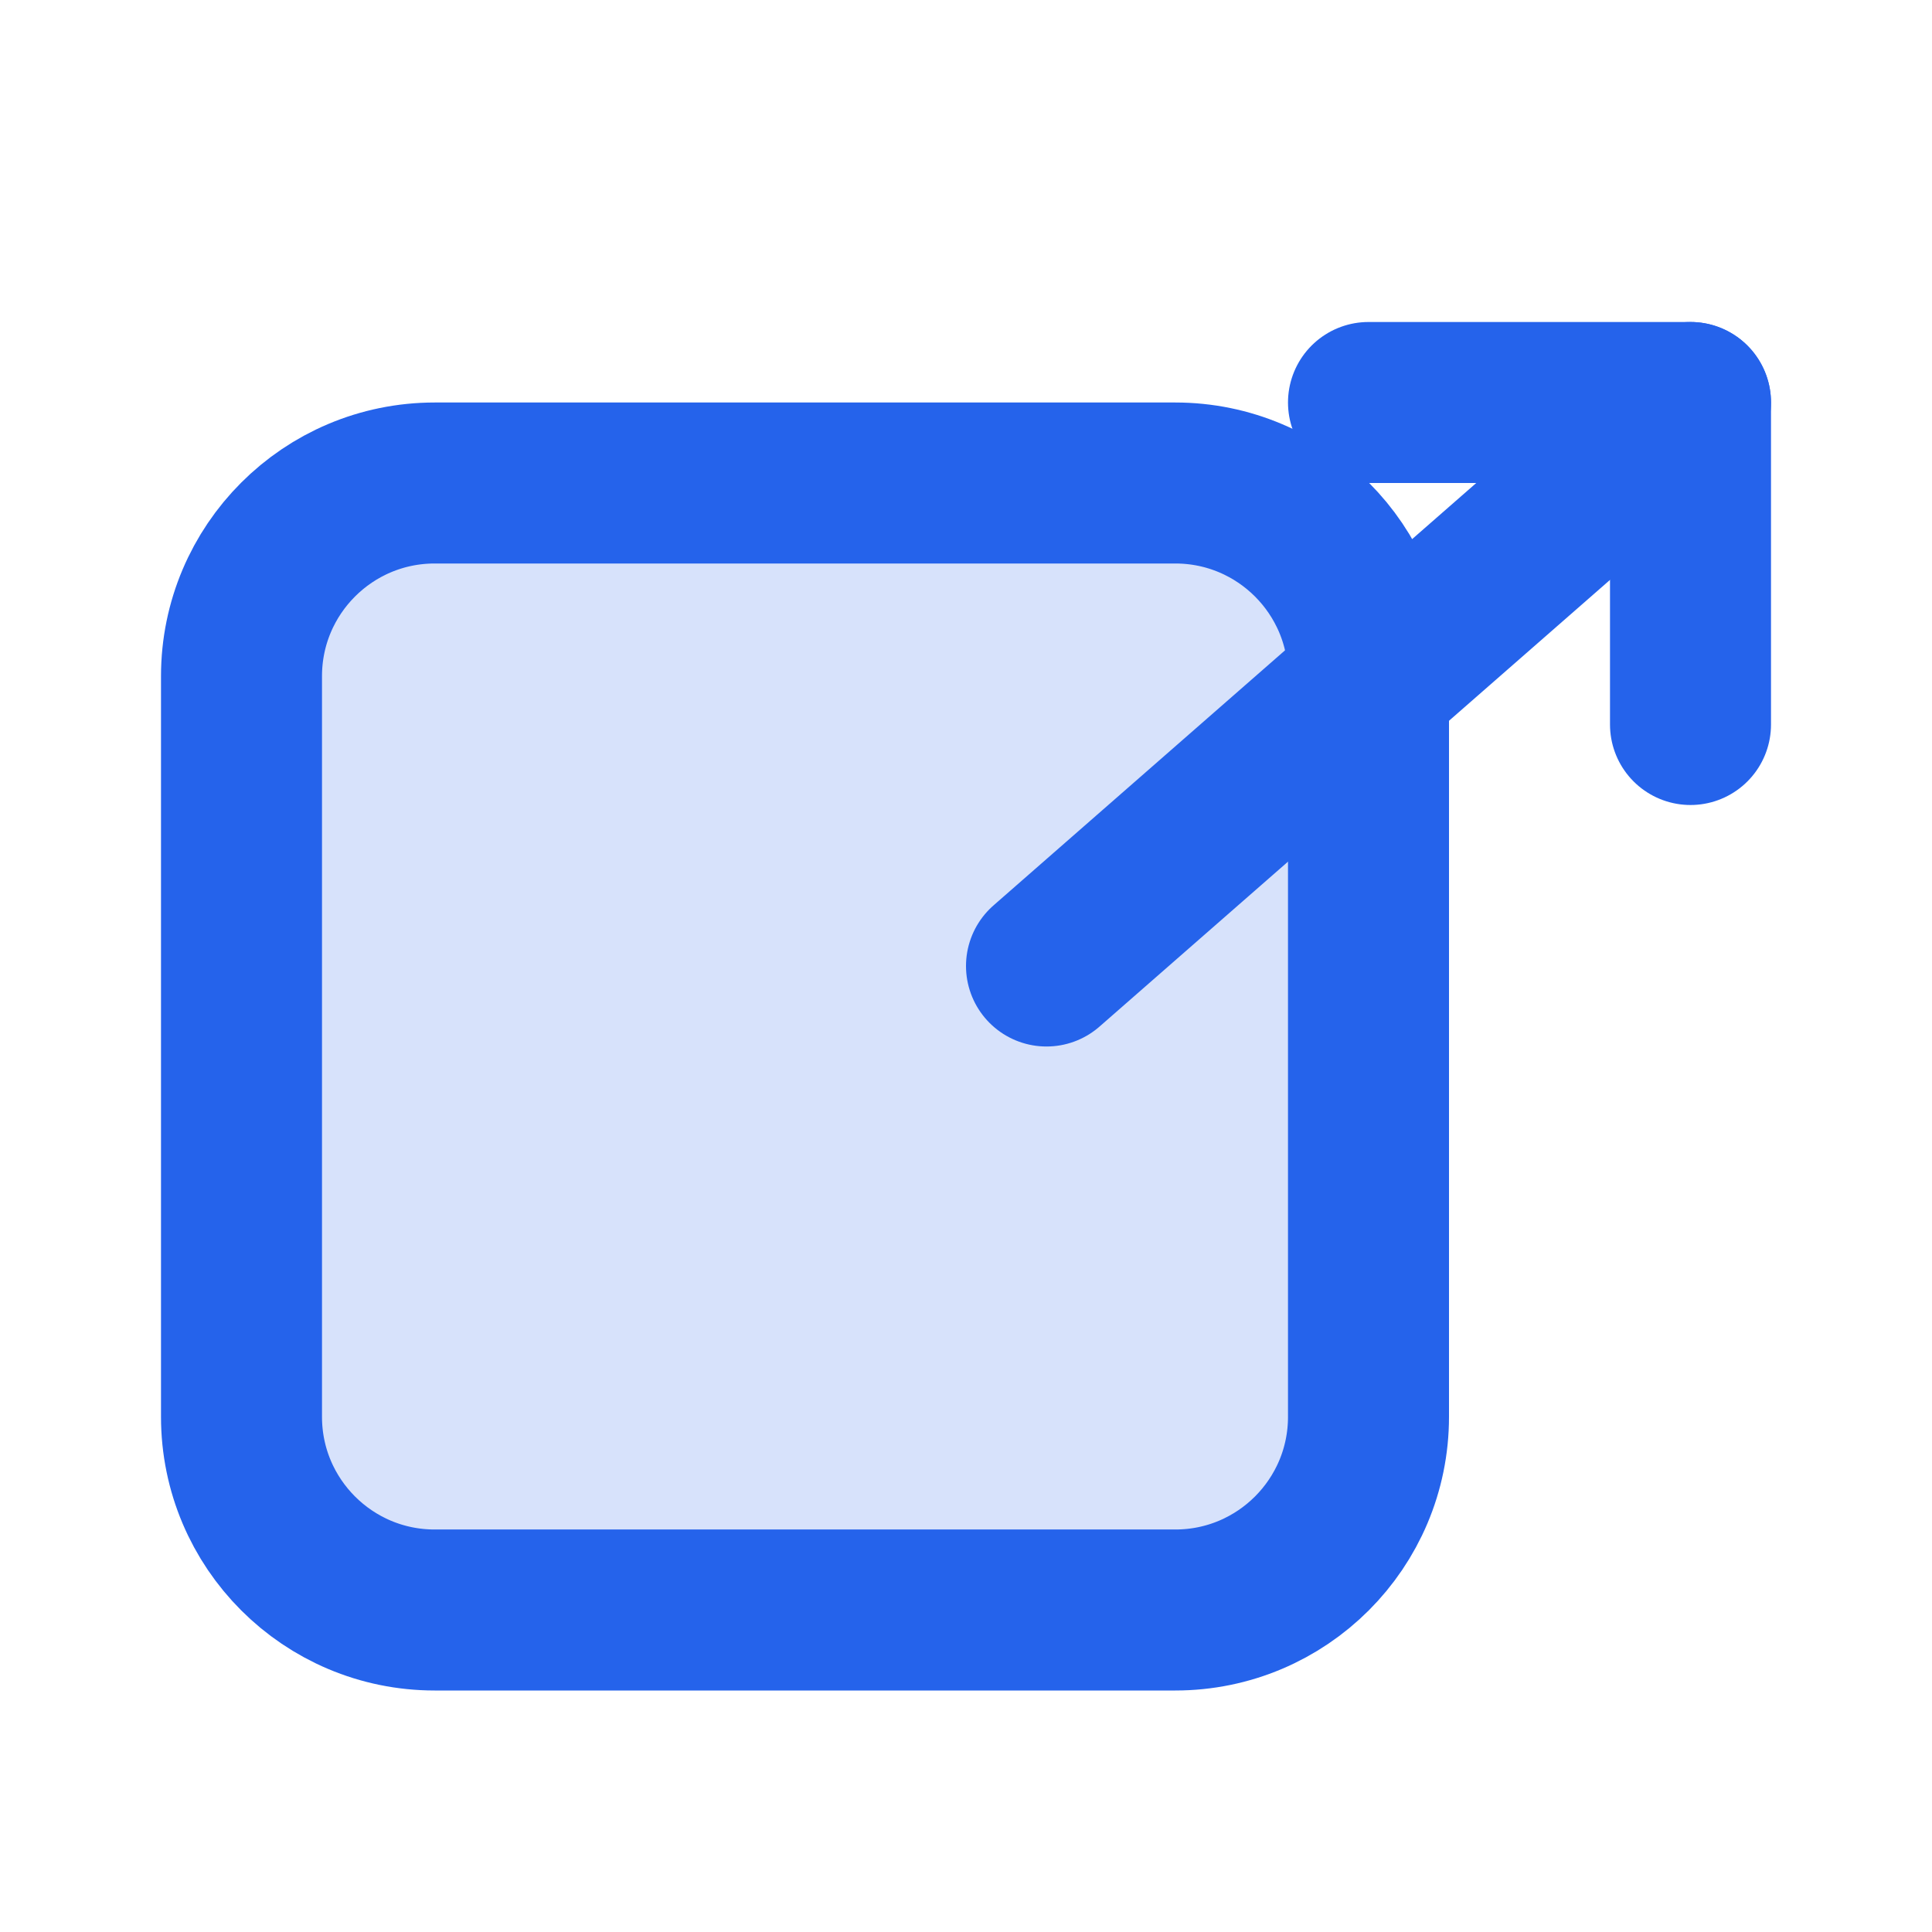
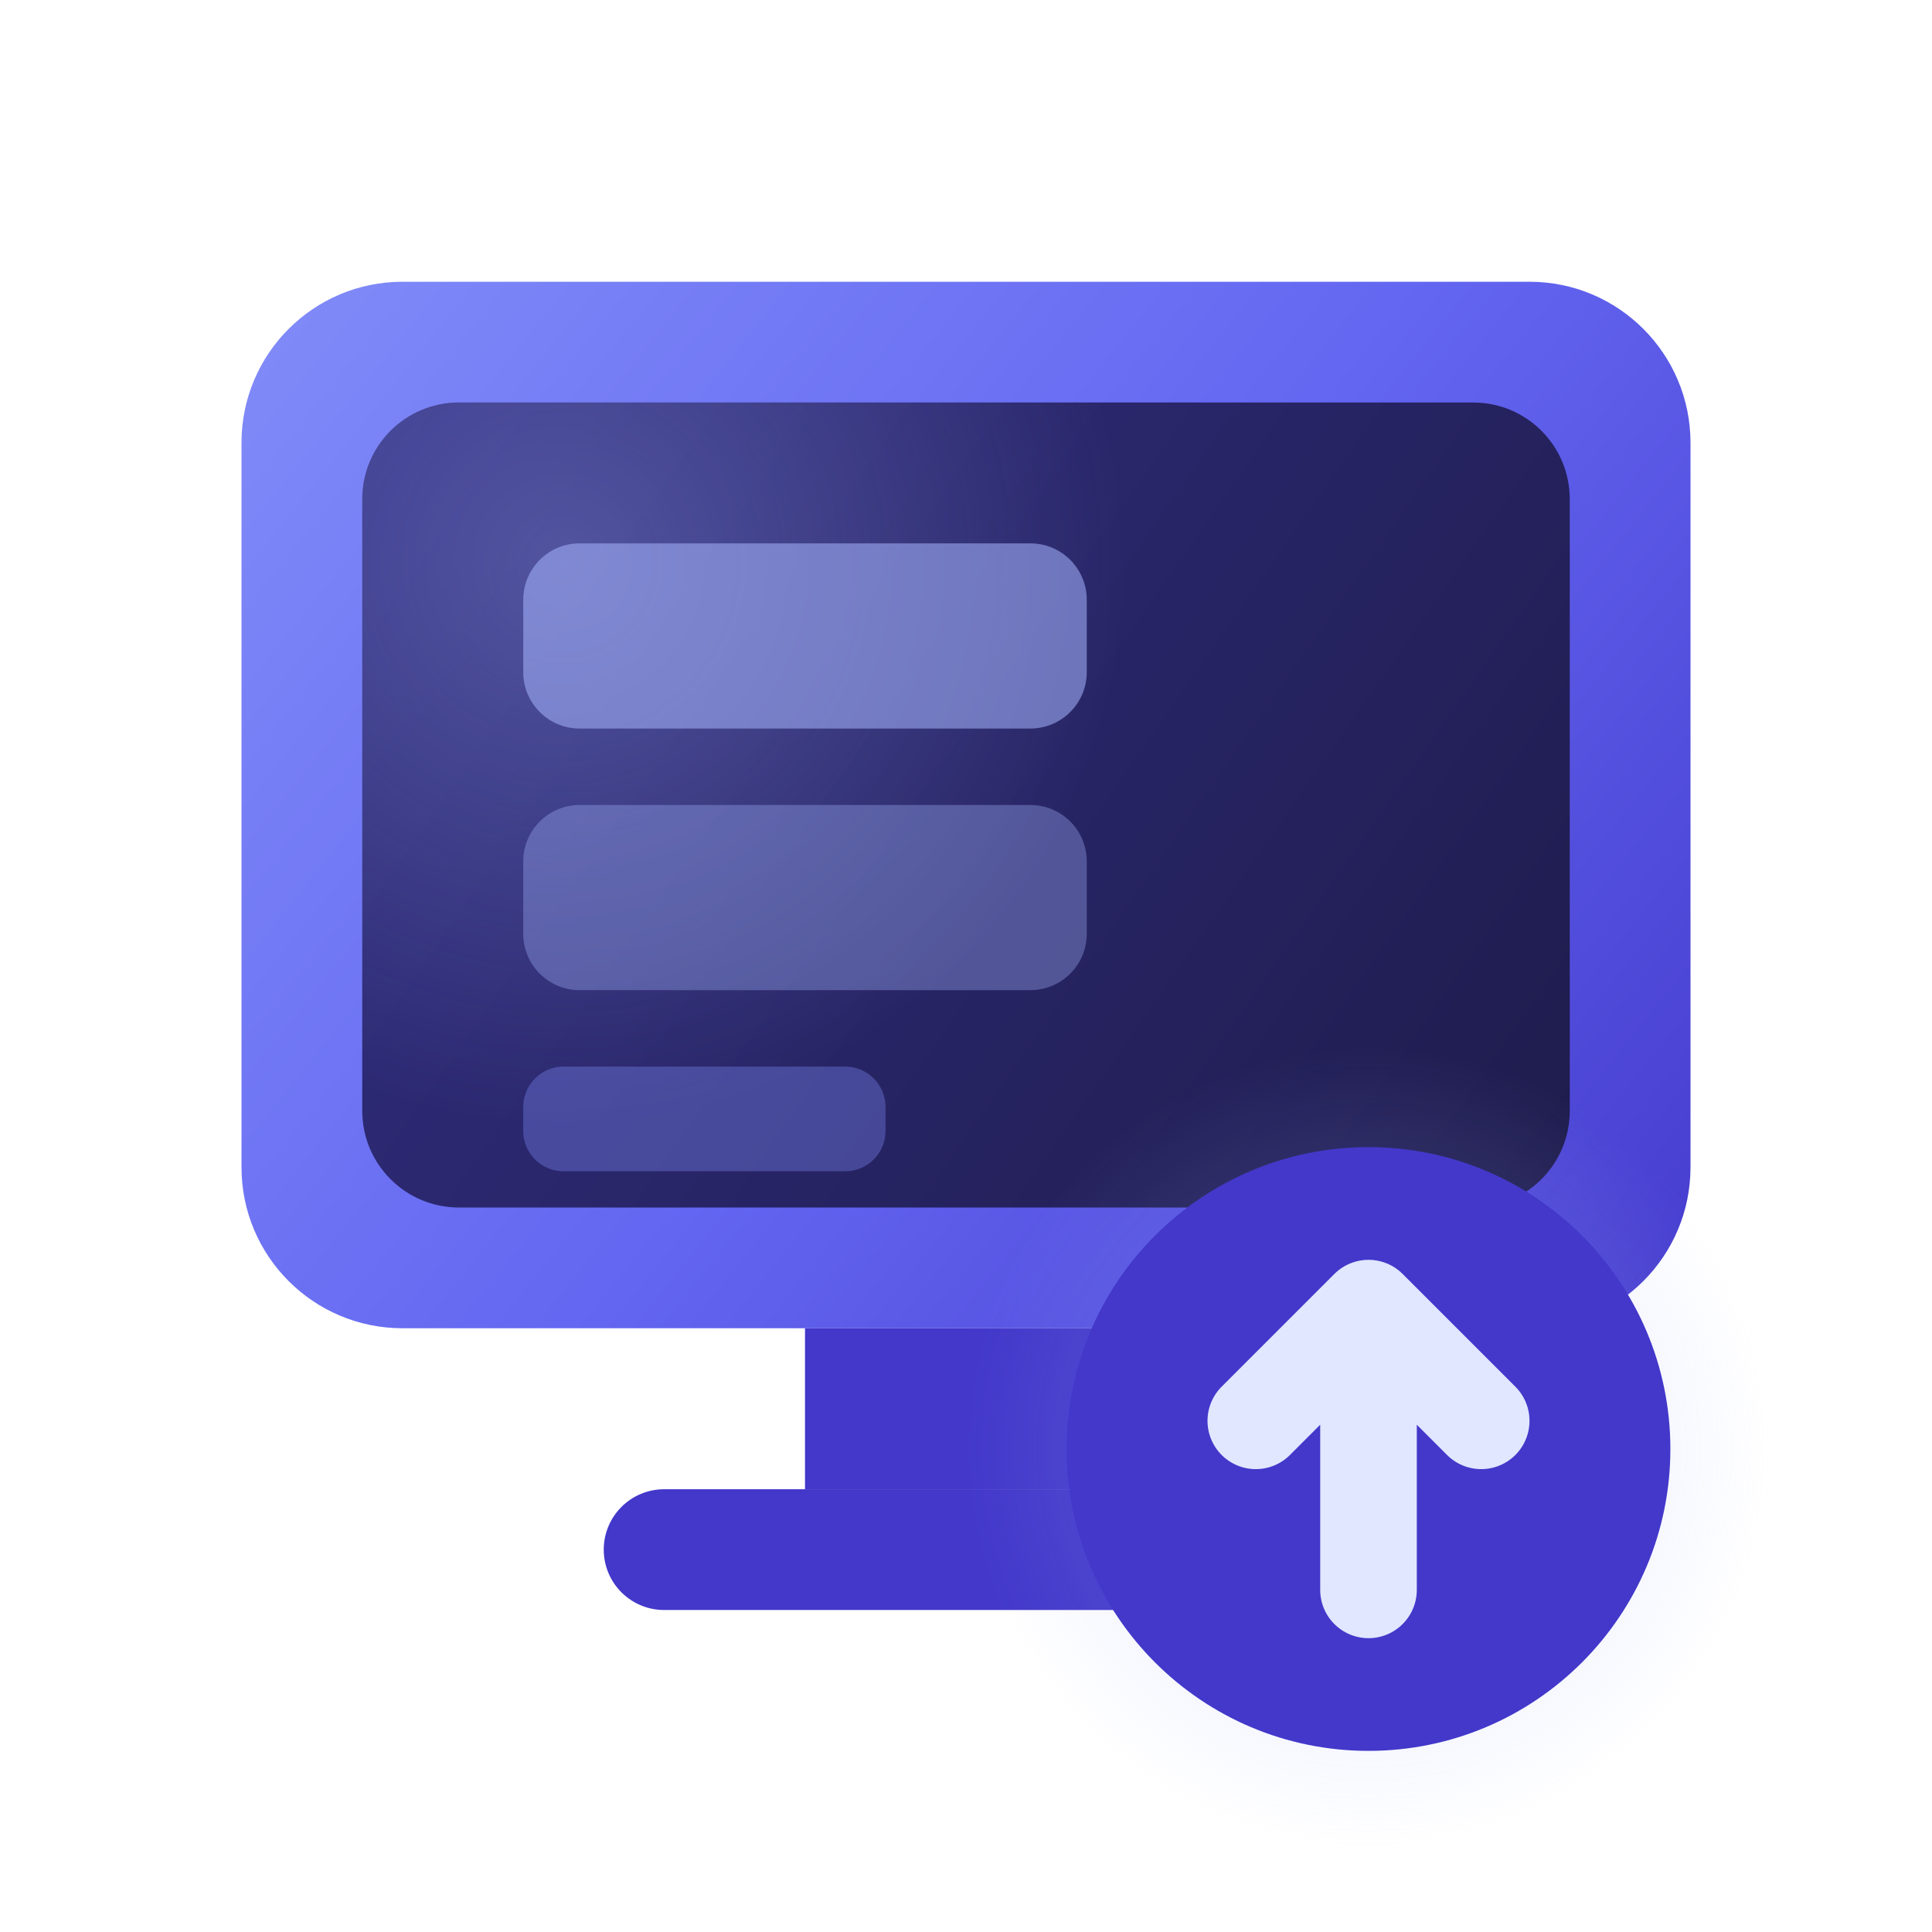
- <svg xmlns="http://www.w3.org/2000/svg" width="12" height="12" viewBox="0 0 12 12" fill="none" stroke="#2563EB" stroke-width="1" stroke-linecap="round" stroke-linejoin="round">
-   <rect x="1.5" y="3" width="7" height="7" rx="1.2" fill="#2563EB" fill-opacity="0.18" />
-   <path d="M6.5 6 10.5 2.5" />
-   <path d="M8.5 2.5h2v2" />
+ <svg xmlns="http://www.w3.org/2000/svg" width="48" height="48" viewBox="0 0 48 48" fill="none">
+   <defs>
+     <linearGradient id="frame" x1="6" y1="7" x2="42" y2="36" gradientUnits="userSpaceOnUse">
+       <stop offset="0" stop-color="#818CF8" />
+       <stop offset="0.5" stop-color="#6366F1" />
+       <stop offset="1" stop-color="#4338CA" />
+     </linearGradient>
+     <linearGradient id="screen" x1="9" y1="11" x2="39" y2="32" gradientUnits="userSpaceOnUse">
+       <stop offset="0" stop-color="#312E81" />
+       <stop offset="1" stop-color="#1E1B4B" />
+     </linearGradient>
+     <radialGradient id="cathode" cx="14" cy="14" r="14" gradientUnits="userSpaceOnUse">
+       <stop offset="0" stop-color="#A5B4FC" stop-opacity="0.3" />
+       <stop offset="1" stop-color="#A5B4FC" stop-opacity="0" />
+     </radialGradient>
+     <radialGradient id="halo" cx="34" cy="36" r="10" gradientUnits="userSpaceOnUse">
+       <stop offset="0" stop-color="#A5B4FC" stop-opacity="0.35" />
+       <stop offset="1" stop-color="#A5B4FC" stop-opacity="0" />
+     </radialGradient>
+   </defs>
+   <rect x="6" y="7" width="36" height="26" rx="4" fill="url(#frame)" />
+   <rect x="9" y="10" width="30" height="20" rx="2.4" fill="url(#screen)" />
+   <rect x="9" y="10" width="30" height="20" rx="2.4" fill="url(#cathode)" />
+   <rect x="20" y="33" width="8" height="4" fill="#4338CA" />
+   <rect x="15" y="37" width="18" height="3" rx="1.5" fill="#4338CA" />
+   <rect x="13" y="13.5" width="14" height="4.6" rx="1.4" fill="#A5B4FC" fill-opacity="0.55" />
+   <rect x="13" y="20" width="14" height="4.6" rx="1.4" fill="#A5B4FC" fill-opacity="0.35" />
+   <rect x="13" y="26.5" width="9" height="2.6" rx="1" fill="#818CF8" fill-opacity="0.35" />
+   <circle cx="34" cy="36" r="10" fill="url(#halo)" />
+   <circle cx="34" cy="36" r="7.5" fill="#4338CA" />
+   <path d="M34 32.5v7M34 32.5l-2.8 2.8M34 32.5l2.8 2.8" stroke="#E0E7FF" stroke-width="2.4" stroke-linecap="round" stroke-linejoin="round" />
</svg>
